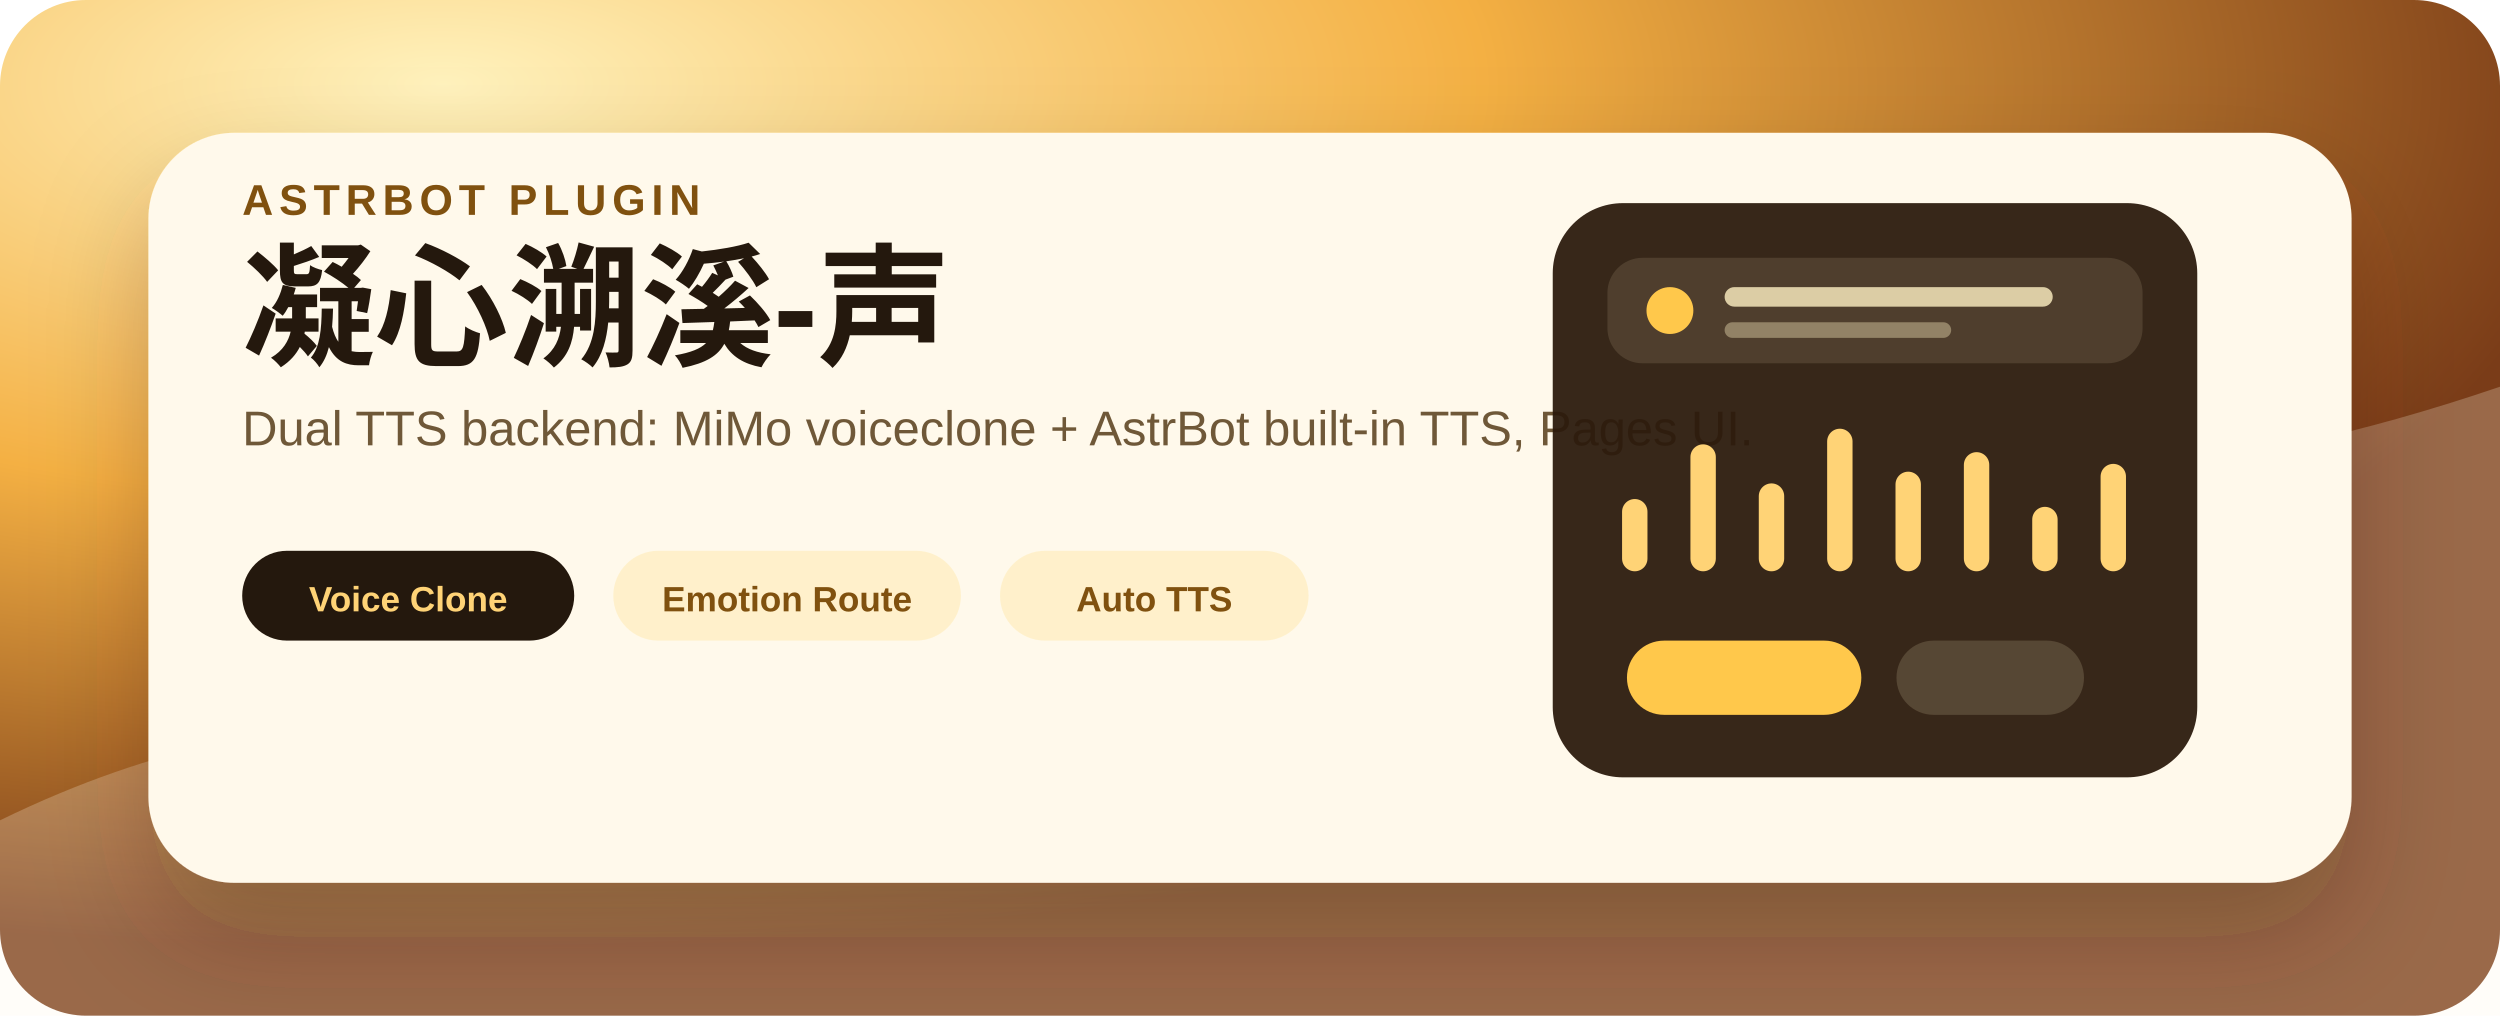
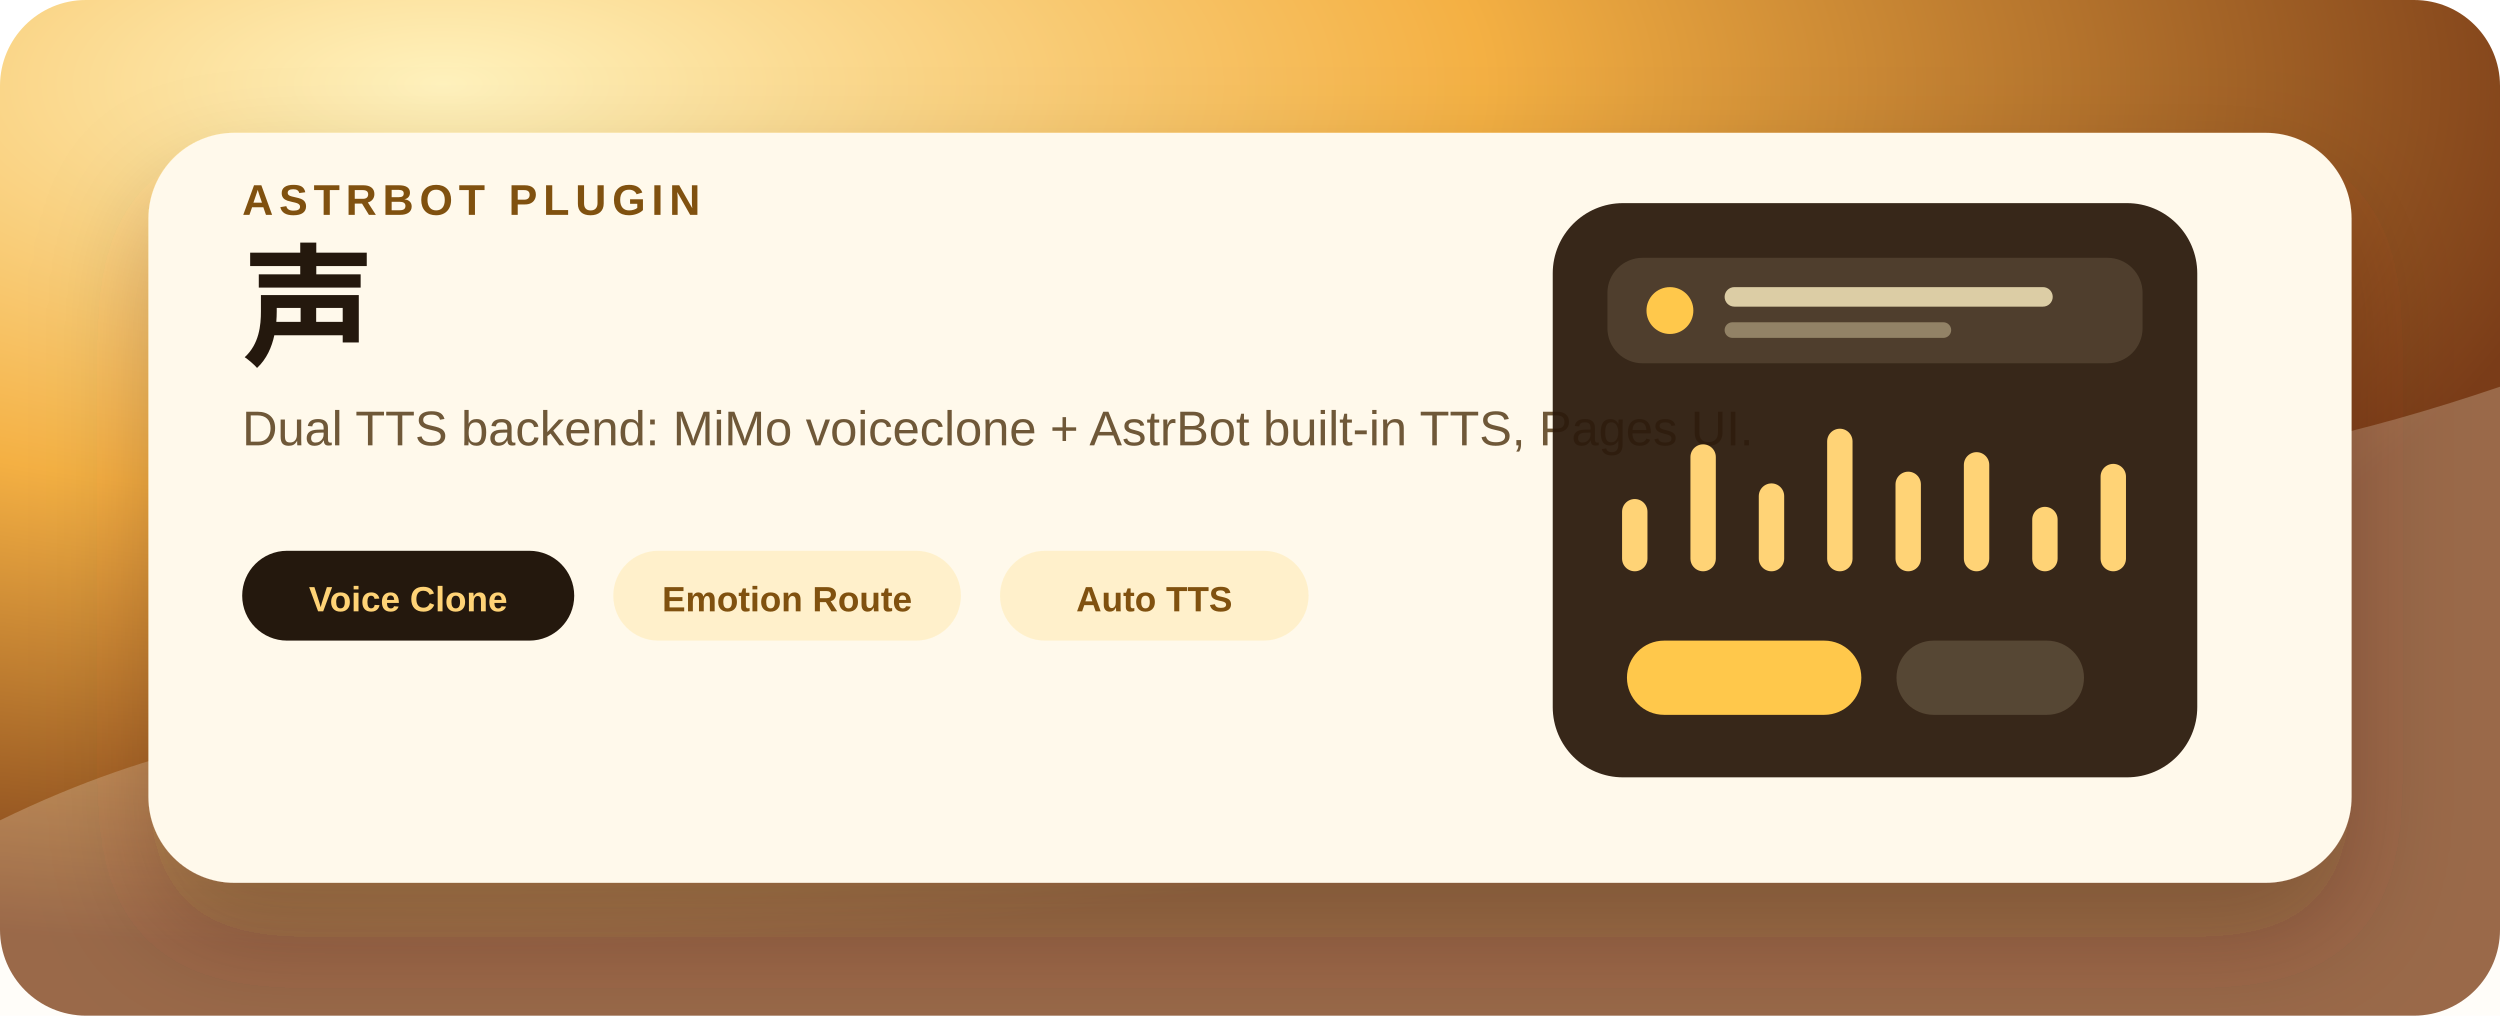
<svg xmlns="http://www.w3.org/2000/svg" width="1280" height="520" viewBox="0 0 1280 520" role="img" aria-labelledby="title desc">
  <defs>
    <radialGradient id="glow" cx="18%" cy="8%" r="86%">
      <stop offset="0" stop-color="#fff2bd" />
      <stop offset=".48" stop-color="#f4b043" />
      <stop offset="1" stop-color="#7a3c18" />
    </radialGradient>
    <linearGradient id="panel" x1="120" y1="80" x2="1110" y2="455">
      <stop offset="0" stop-color="#fff9eb" />
      <stop offset=".58" stop-color="#f5d592" />
      <stop offset="1" stop-color="#2a190c" />
    </linearGradient>
    <filter id="shadow" x="-20%" y="-20%" width="140%" height="140%">
      <feDropShadow dx="0" dy="28" stdDeviation="28" flood-color="#3f240f" flood-opacity=".25" />
    </filter>
  </defs>
  <rect width="1280" height="520" rx="44" fill="url(#glow)" />
  <path d="M0 420c164-80 266-37 407-74 151-39 191-153 354-158 169-5 222 111 519 10v322H0Z" fill="#fff7e4" opacity=".24" />
  <rect x="76" y="68" width="1128" height="384" rx="44" fill="url(#panel)" filter="url(#shadow)" />
  <g transform="translate(124 110)">
    <text x="0" y="0" fill="#80510f" font-family="Arial, sans-serif" font-size="22" font-weight="800" letter-spacing="3">ASTRBOT PLUGIN</text>
-     <text x="0" y="72" fill="#24180d" font-family="Arial, sans-serif" font-size="68" font-weight="900">凝心溯溪-声</text>
+     <text x="0" y="72" fill="#24180d" font-family="Arial, sans-serif" font-size="68" font-weight="900">声</text>
    <text x="0" y="118" fill="#6f5838" font-family="Arial, sans-serif" font-size="25">Dual TTS backend: MiMo voiceclone + AstrBot built-in TTS, Pages UI.</text>
    <g transform="translate(0 172)">
      <rect width="170" height="46" rx="23" fill="#24180d" />
      <text x="85" y="31" text-anchor="middle" fill="#ffd376" font-family="Arial, sans-serif" font-size="18" font-weight="800">Voice Clone</text>
      <rect x="190" width="178" height="46" rx="23" fill="#fff0c8" opacity=".9" />
      <text x="279" y="31" text-anchor="middle" fill="#80510f" font-family="Arial, sans-serif" font-size="18" font-weight="800">Emotion Route</text>
      <rect x="388" width="158" height="46" rx="23" fill="#fff0c8" opacity=".9" />
      <text x="467" y="31" text-anchor="middle" fill="#80510f" font-family="Arial, sans-serif" font-size="18" font-weight="800">Auto TTS</text>
    </g>
  </g>
  <g transform="translate(795 104)">
    <rect width="330" height="294" rx="36" fill="#2a190c" opacity=".94" />
    <rect x="28" y="28" width="274" height="54" rx="18" fill="#fff1c3" opacity=".12" />
    <circle cx="60" cy="55" r="12" fill="#ffc84b" />
    <rect x="88" y="43" width="168" height="10" rx="5" fill="#fff1c3" opacity=".8" />
    <rect x="88" y="61" width="116" height="8" rx="4" fill="#fff1c3" opacity=".38" />
    <g transform="translate(42 122)" stroke="#ffd376" stroke-width="13" stroke-linecap="round">
      <path d="M0 60v-24" />
      <path d="M35 60V8" />
      <path d="M70 60V28" />
      <path d="M105 60V0" />
      <path d="M140 60V22" />
      <path d="M175 60V12" />
      <path d="M210 60V40" />
      <path d="M245 60V18" />
    </g>
    <rect x="38" y="224" width="120" height="38" rx="19" fill="#ffc84b" />
    <rect x="176" y="224" width="96" height="38" rx="19" fill="#fff1c3" opacity=".16" />
  </g>
</svg>
